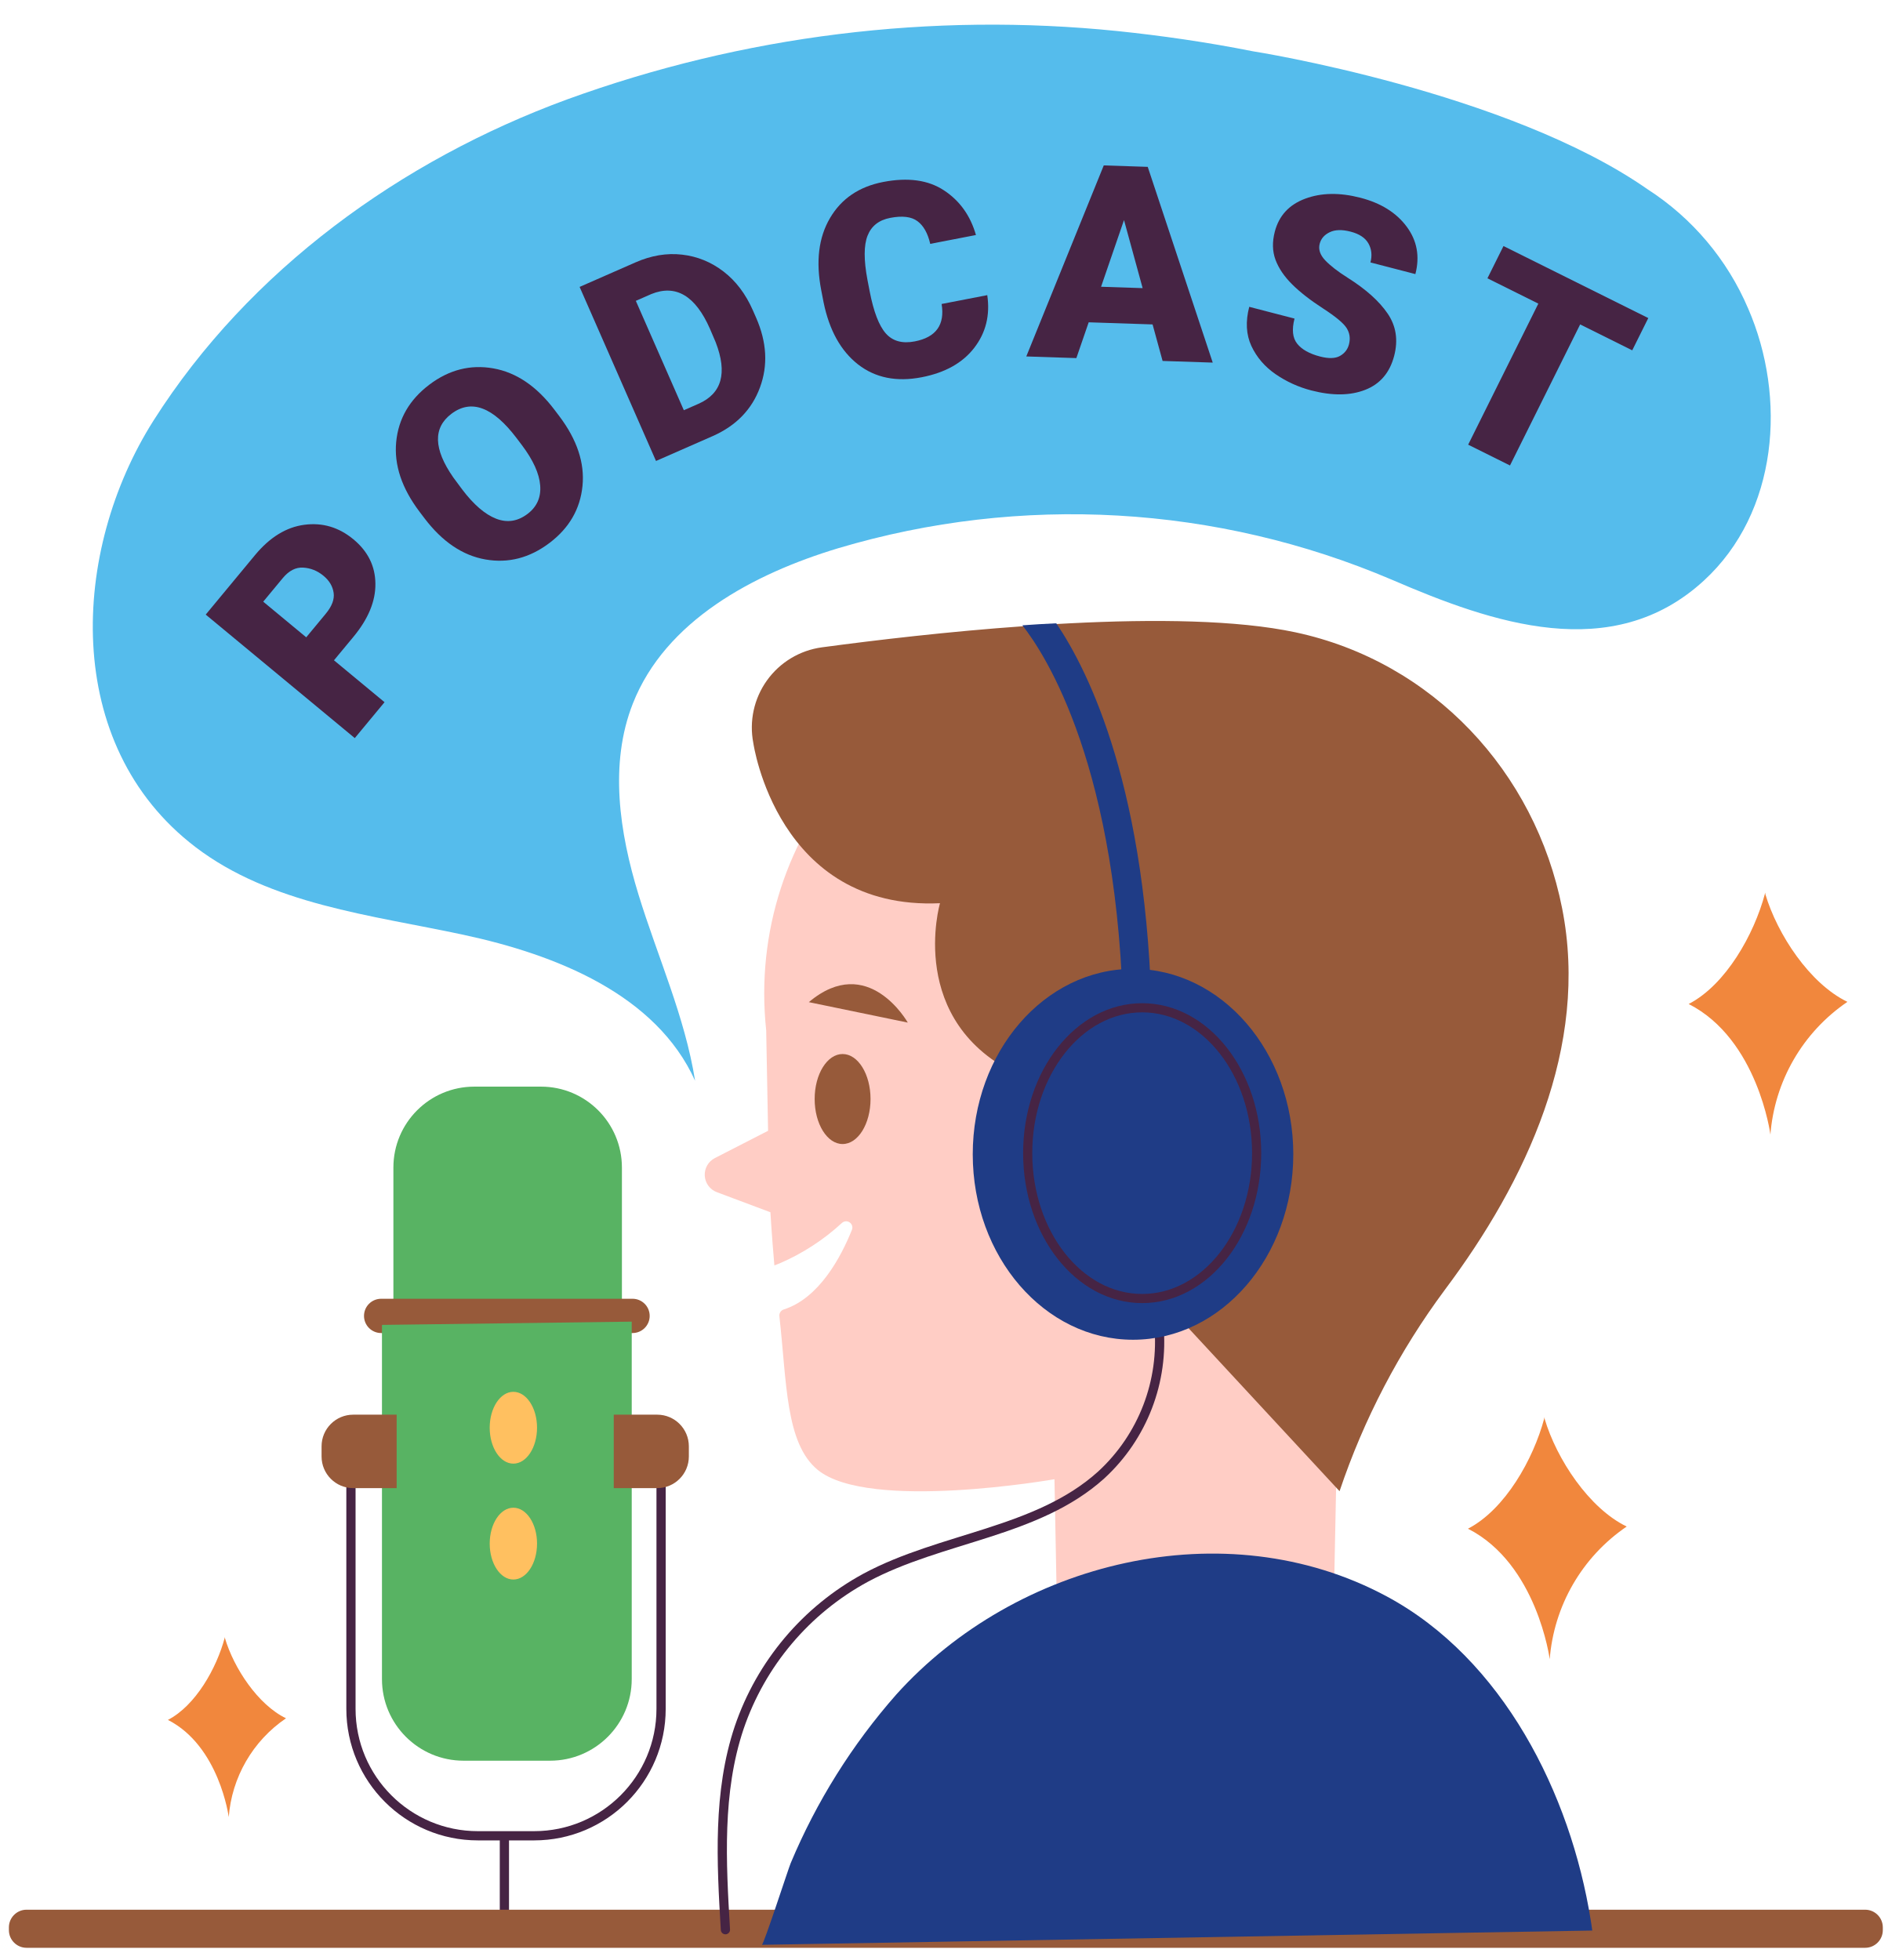
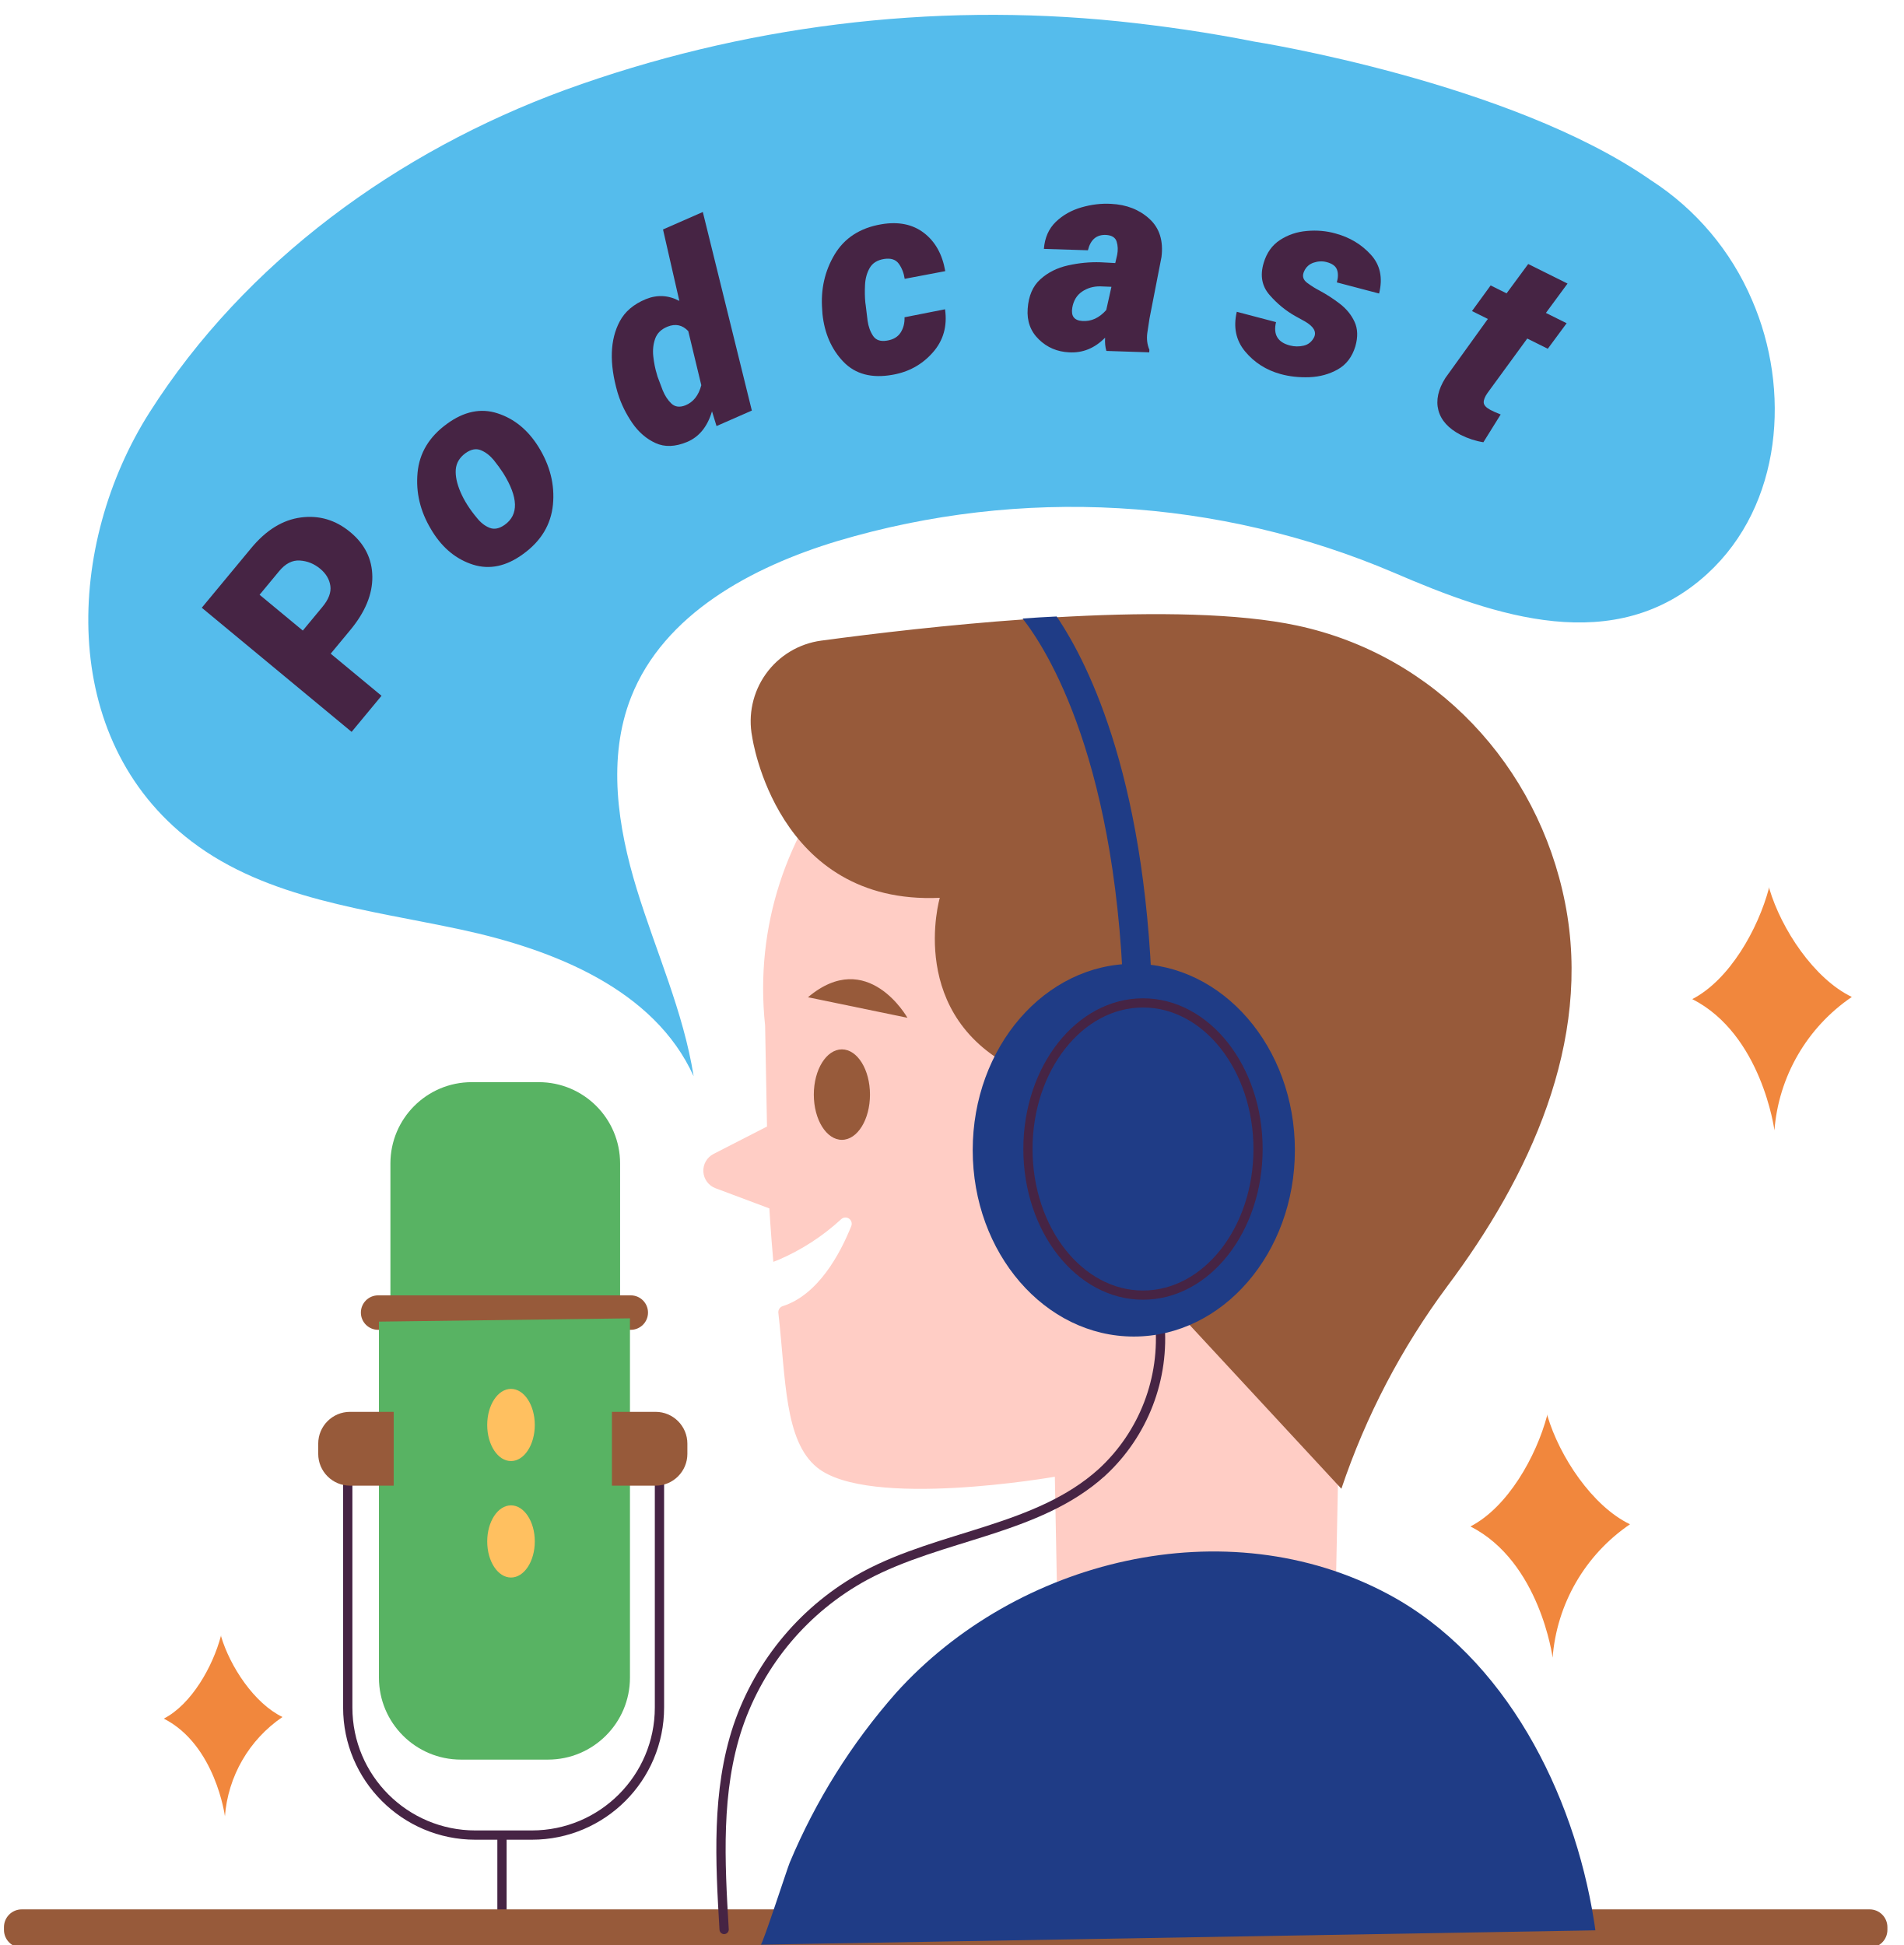
- <svg xmlns="http://www.w3.org/2000/svg" width="383.569" height="395.989" viewBox="0 0 383.569 395.989">
+ <svg xmlns="http://www.w3.org/2000/svg" width="382.569" height="390.989" viewBox="0 0 382.569 390.989">
  <defs>
    <clipPath id="clip-path">
-       <rect x="15" y="15" width="383.569" height="395.989" fill="none" />
+       <rect x="16" y="17" width="382.569" height="390.989" fill="none" />
    </clipPath>
    <clipPath id="clip-path-2">
      <rect id="Rectángulo_457614" data-name="Rectángulo 457614" width="422.569" height="463.989" fill="none" />
    </clipPath>
  </defs>
-   <g id="Grupo_1196606" data-name="Grupo 1196606" transform="translate(-236 -2894.011)">
-     <g id="Grupo_1196605" data-name="Grupo 1196605">
-       <g id="Grupo_1196604" data-name="Grupo 1196604">
-         <g id="Grupo_1196603" data-name="Grupo 1196603">
-           <g id="Grupo_1196602" data-name="Grupo 1196602">
+   <g id="Grupo_1196591" data-name="Grupo 1196591" transform="translate(-237 -2896.011)">
+     <g id="Grupo_1196590" data-name="Grupo 1196590">
+       <g id="Grupo_1196589" data-name="Grupo 1196589">
+         <g id="Grupo_1196588" data-name="Grupo 1196588">
+           <g id="Grupo_1196587" data-name="Grupo 1196587">
            <g id="Grupo_de_desplazamiento_1" data-name="Grupo de desplazamiento 1" transform="translate(221 2879.011)" clip-path="url(#clip-path)" style="isolation: isolate">
              <g id="Grupo_1196353" data-name="Grupo 1196353">
                <g id="Grupo_1196352" data-name="Grupo 1196352">
                  <g id="Grupo_1196351" data-name="Grupo 1196351" clip-path="url(#clip-path-2)">
                    <path id="Trazado_1038382" data-name="Trazado 1038382" d="M351.094,67.239a53.7,53.7,0,0,0-20.334-24.11c-28.275-19.757-79.714-27.882-79.72-27.87-9.3-1.852-18.529-3.167-27.319-4.082a250.894,250.894,0,0,0-111.214,13.8c-33.542,12.3-64.257,34.475-83.551,64.87-16.7,26.31-18.626,65.544,8.483,86.2,15.234,11.61,35.374,13.69,54.1,17.707s38.911,12.039,46.811,29.489c-2.054-12.96-7.587-25.069-11.432-37.614s-5.946-26.38-1.141-38.589c6.577-16.713,24.3-26.2,41.491-31.383a165.037,165.037,0,0,1,111.929,6.4c20.125,8.681,44.417,17.173,62.954.138,15.022-13.805,16.746-37,8.941-54.963" transform="translate(17.07 10.103)" fill="#55bcec" />
                    <path id="Trazado_1038383" data-name="Trazado 1038383" d="M92.85,161.4H46.684V132.245A16.349,16.349,0,0,1,63.033,115.9H76.5A16.349,16.349,0,0,1,92.85,132.245Z" transform="translate(47.789 118.638)" fill="#58b363" />
                    <path id="Trazado_1038384" data-name="Trazado 1038384" d="M98,144H47.213a3.462,3.462,0,1,1,0-6.925H98A3.462,3.462,0,0,1,98,144" transform="translate(44.786 140.322)" fill="#975a3a" />
                    <path id="Trazado_1038385" data-name="Trazado 1038385" d="M45.543,140.02v71.559a16.488,16.488,0,0,0,16.489,16.487H79.508A16.488,16.488,0,0,0,96,211.578V139.36Z" transform="translate(46.621 142.657)" fill="#58b363" />
                    <path id="Trazado_1038386" data-name="Trazado 1038386" d="M42.447,153.863V202.74a25.647,25.647,0,0,0,25.648,25.648H79.454A25.648,25.648,0,0,0,105.1,202.74v-46.9" transform="translate(43.451 157.504)" fill="none" stroke="#462444" stroke-linecap="round" stroke-linejoin="round" stroke-width="1.865" />
                    <path id="Trazado_1038387" data-name="Trazado 1038387" d="M54.683,163.488H45.907a6.393,6.393,0,0,1-6.393-6.393v-2.054a6.393,6.393,0,0,1,6.393-6.393h8.777Z" transform="translate(40.449 152.165)" fill="#975a3a" />
                    <path id="Trazado_1038388" data-name="Trazado 1038388" d="M68.683,163.488H77.46a6.393,6.393,0,0,0,6.393-6.393v-2.054a6.393,6.393,0,0,0-6.393-6.393H68.683Z" transform="translate(70.308 152.165)" fill="#975a3a" />
                    <line id="Línea_3287" data-name="Línea 3287" y1="15.499" transform="translate(116.897 386.221)" fill="none" stroke="#462444" stroke-linecap="round" stroke-linejoin="round" stroke-width="1.865" />
                    <path id="Trazado_1038389" data-name="Trazado 1038389" d="M65.862,153.622c0,4.007-2.141,7.255-4.782,7.255s-4.782-3.248-4.782-7.255,2.141-7.255,4.782-7.255,4.782,3.248,4.782,7.255" transform="translate(57.63 149.83)" fill="#ffc060" />
                    <path id="Trazado_1038390" data-name="Trazado 1038390" d="M65.862,165.192c0,4.007-2.141,7.255-4.782,7.255S56.3,169.2,56.3,165.192s2.141-7.255,4.782-7.255,4.782,3.248,4.782,7.255" transform="translate(57.63 161.674)" fill="#ffc060" />
                    <path id="Trazado_1038391" data-name="Trazado 1038391" d="M383.292,205.768H11.877A3.576,3.576,0,0,1,8.3,202.192v-.546a3.575,3.575,0,0,1,3.576-3.576H383.292a3.575,3.575,0,0,1,3.576,3.576v.546a3.576,3.576,0,0,1-3.576,3.576" transform="translate(8.497 202.757)" fill="#975a3a" />
                    <path id="Trazado_1038392" data-name="Trazado 1038392" d="M239.183,142.761c0,24.731-13.117,46.522-33.052,59.35l-1.281,63.4H148.884l-.469-24.614s-37.468,6.585-47.815-1.88c-6.557-5.365-6.251-17.737-7.755-31.033a1.273,1.273,0,0,1,.85-1.372c7.16-2.268,11.581-10.561,13.8-16.094a1.257,1.257,0,0,0-2.014-1.4A44.512,44.512,0,0,1,92.865,197.3c-.352.144-.692.273-1.032.4-.548-6.3-.8-10.74-.8-10.74l-10.821-4.057a3.773,3.773,0,0,1-.4-6.891l10.748-5.512-.38-20.289a70.43,70.43,0,0,1-.4-7.459c0-39.48,33.445-71.488,74.7-71.488s74.7,32.008,74.7,71.488" transform="translate(79.606 72.959)" fill="#ffcdc5" />
                    <path id="Trazado_1038393" data-name="Trazado 1038393" d="M100.026,121.734c0,5.023-2.528,9.092-5.644,9.092s-5.644-4.07-5.644-9.092,2.528-9.092,5.644-9.092,5.644,4.072,5.644,9.092" transform="translate(90.838 115.307)" fill="#975a3a" />
                    <path id="Trazado_1038394" data-name="Trazado 1038394" d="M222.456,204.558A146.441,146.441,0,0,0,201.2,245.225L157.713,198.28c13.65,2.793,38.14-18.842,24.931-36.679s-30.578,0-30.578,0l-9.41,22.58-6.1-22.983c-23.07-10.754-16.076-34.766-16.076-34.766C87.563,127.93,82.771,94.08,82.771,94.08A16.356,16.356,0,0,1,96.633,74.734c10.814-1.453,25.585-3.2,40.866-4.278.86-.061,3.116,2.963,3.976,2.908,1.362-.1,1.332-3.268,2.7-3.345.868-.051,1.736-.1,2.606-.14,16.981-.868,33.722-.692,45.51,1.823,27.686,5.913,48.426,28.127,53.874,55.774,5.521,27.937-7.271,55.169-23.711,77.081" transform="translate(84.416 71.049)" fill="#975a3a" />
                    <path id="Trazado_1038395" data-name="Trazado 1038395" d="M108.146,113.429s-8-14.249-19.988-4.13" transform="translate(90.244 108.17)" fill="#975a3a" />
                    <path id="Trazado_1038396" data-name="Trazado 1038396" d="M83.471,241.558c.358-.006,5.377-15.477,5.814-16.495a124.035,124.035,0,0,1,21.342-34.082c24.189-26.882,66.35-37.379,99.048-19.83,23.5,12.613,37.179,39.915,41.244,65.476.109.682.219,1.364.3,2.05L83.471,241.558" transform="translate(85.446 166.363)" fill="#1f3c86" />
                    <path id="Trazado_1038397" data-name="Trazado 1038397" d="M80.149,261.852c-.816-13.7-1.585-27.8,2.774-40.809a54.388,54.388,0,0,1,25.551-30.3c15.354-8.248,34.686-9.086,47.611-20.779a36.495,36.495,0,0,0,11.628-30.252" transform="translate(81.399 143.014)" fill="none" stroke="#462444" stroke-linecap="round" stroke-linejoin="round" stroke-width="1.865" />
                    <path id="Trazado_1038398" data-name="Trazado 1038398" d="M169.275,141.606c0,20.692-14.5,37.466-32.377,37.466S104.52,162.3,104.52,141.606s14.5-37.466,32.379-37.466,32.377,16.774,32.377,37.466" transform="translate(106.993 106.604)" fill="#1f3c86" />
                    <path id="Trazado_1038399" data-name="Trazado 1038399" d="M135.631,150.506l-5.755.1c-.836-51.765-15.74-74.649-20.4-80.558,2.273-.168,4.559-.3,6.848-.411,6.591,9.726,18.539,33.765,19.31,80.865" transform="translate(112.063 71.288)" fill="#1f3c86" />
                    <ellipse id="Elipse_13686" data-name="Elipse 13686" cx="23.126" cy="29.371" rx="23.126" ry="29.371" transform="translate(222.614 218.607)" fill="none" stroke="#462444" stroke-linecap="round" stroke-linejoin="round" stroke-width="1.847" />
                    <path id="Trazado_1038400" data-name="Trazado 1038400" d="M175.991,119.035C189.96,126.136,192.5,145.4,192.5,145.4l-.008.134A35.773,35.773,0,0,1,208.058,118.6c-7.611-3.675-14.16-13.623-16.586-21.775l-.006-.3c-.012.049-.028.1-.041.146l-.026-.077,0,.152c-2.19,8.218-7.9,18.405-15.412,22.289" transform="translate(180.155 98.81)" fill="#f1873d" />
                    <path id="Trazado_1038401" data-name="Trazado 1038401" d="M24.177,187.592C34.566,192.874,36.459,207.2,36.459,207.2l-.006.1A26.6,26.6,0,0,1,48.03,187.264c-5.662-2.732-10.533-10.13-12.338-16.2l0-.219c-.01.034-.022.073-.03.107-.006-.018-.014-.038-.018-.057l0,.113c-1.629,6.113-5.877,13.69-11.464,16.578" transform="translate(24.749 174.892)" fill="#f1873d" />
                    <path id="Trazado_1038402" data-name="Trazado 1038402" d="M153.958,171.42c13.969,7.1,16.513,26.362,16.513,26.362l-.01.134a35.773,35.773,0,0,1,15.564-26.935c-7.611-3.675-14.16-13.621-16.586-21.775l-.006-.3c-.012.049-.028.1-.04.146-.008-.026-.018-.053-.024-.077l0,.152c-2.19,8.218-7.9,18.405-15.412,22.289" transform="translate(157.601 152.434)" fill="#f1873d" />
                  </g>
                </g>
                <text id="_" data-name=" " transform="translate(66.93 199.502) rotate(-65.731)" fill="#ffcdc5" font-size="54" font-family="Roboto-Black, Roboto" font-weight="800">
                  <tspan x="0" y="0"> </tspan>
                </text>
                <text id="_2" data-name=" " transform="translate(74.992 182.248) rotate(-59.731)" fill="#ffcdc5" font-size="54" font-family="Roboto-Black, Roboto" font-weight="800">
                  <tspan x="0" y="0"> </tspan>
                </text>
                <text id="P" transform="matrix(0.638, -0.77, 0.77, 0.638, 84.769, 166.42)" fill="#462444" font-size="55" font-family="Roboto-Black, Roboto" font-weight="800">
                  <tspan x="0" y="0">P</tspan>
                </text>
-                 <text id="O" transform="matrix(0.797, -0.603, 0.603, 0.797, 110.532, 135.739)" fill="#462444" font-size="55" font-family="Roboto-Black, Roboto" font-weight="800">
-                   <tspan x="0" y="0">O</tspan>
+                 <text id="O" transform="matrix(0.797, -0.603, 0.603, 0.797, 110.532, 135.739)" fill="#462444" font-size="55" font-family="Roboto-BlackItalic, Roboto" font-weight="800" font-style="italic">
+                   <tspan x="0" y="0">o</tspan>
                </text>
-                 <text id="D" transform="matrix(0.916, -0.402, 0.402, 0.916, 144.849, 109.307)" fill="#462444" font-size="54" font-family="Roboto-Black, Roboto" font-weight="800">
-                   <tspan x="0" y="0">D</tspan>
+                 <text id="D" transform="matrix(0.916, -0.402, 0.402, 0.916, 144.849, 109.307)" fill="#462444" font-size="54" font-family="Roboto-BlackItalic, Roboto" font-weight="800" font-style="italic">
+                   <tspan x="0" y="0">d</tspan>
                </text>
-                 <text id="C" transform="matrix(0.982, -0.19, 0.19, 0.982, 182.975, 94.202)" fill="#462444" font-size="55" font-family="Roboto-Black, Roboto" font-weight="800">
-                   <tspan x="0" y="0">C</tspan>
+                 <text id="C" transform="matrix(0.982, -0.19, 0.19, 0.982, 182.975, 94.202)" fill="#462444" font-size="55" font-family="Roboto-BlackItalic, Roboto" font-weight="800" font-style="italic">
+                   <tspan x="0" y="0">c</tspan>
                </text>
-                 <text id="A" transform="matrix(0.999, 0.033, -0.033, 0.999, 222.44, 87.018)" fill="#462444" font-size="55" font-family="Roboto-Black, Roboto" font-weight="800">
-                   <tspan x="0" y="0">A</tspan>
+                 <text id="A" transform="matrix(0.999, 0.033, -0.033, 0.999, 222.44, 87.018)" fill="#462444" font-size="55" font-family="Roboto-BlackItalic, Roboto" font-weight="800" font-style="italic">
+                   <tspan x="0" y="0">a</tspan>
                </text>
-                 <text id="S" transform="matrix(0.968, 0.251, -0.251, 0.968, 262.525, 88.826)" fill="#462444" font-size="55" font-family="Roboto-Black, Roboto" font-weight="800">
-                   <tspan x="0" y="0">S</tspan>
+                 <text id="S" transform="matrix(0.968, 0.251, -0.251, 0.968, 262.525, 88.826)" fill="#462444" font-size="55" font-family="Roboto-BlackItalic, Roboto" font-weight="800" font-style="italic">
+                   <tspan x="0" y="0">s</tspan>
                </text>
-                 <text id="T" transform="translate(300.419 99.279) rotate(26.448)" fill="#462444" font-size="55" font-family="Roboto-Black, Roboto" font-weight="800">
-                   <tspan x="0" y="0">T</tspan>
+                 <text id="T" transform="translate(300.419 99.279) rotate(26.448)" fill="#462444" font-size="55" font-family="Roboto-BlackItalic, Roboto" font-weight="800" font-style="italic">
+                   <tspan x="0" y="0">t</tspan>
                </text>
              </g>
            </g>
          </g>
        </g>
      </g>
    </g>
  </g>
</svg>
